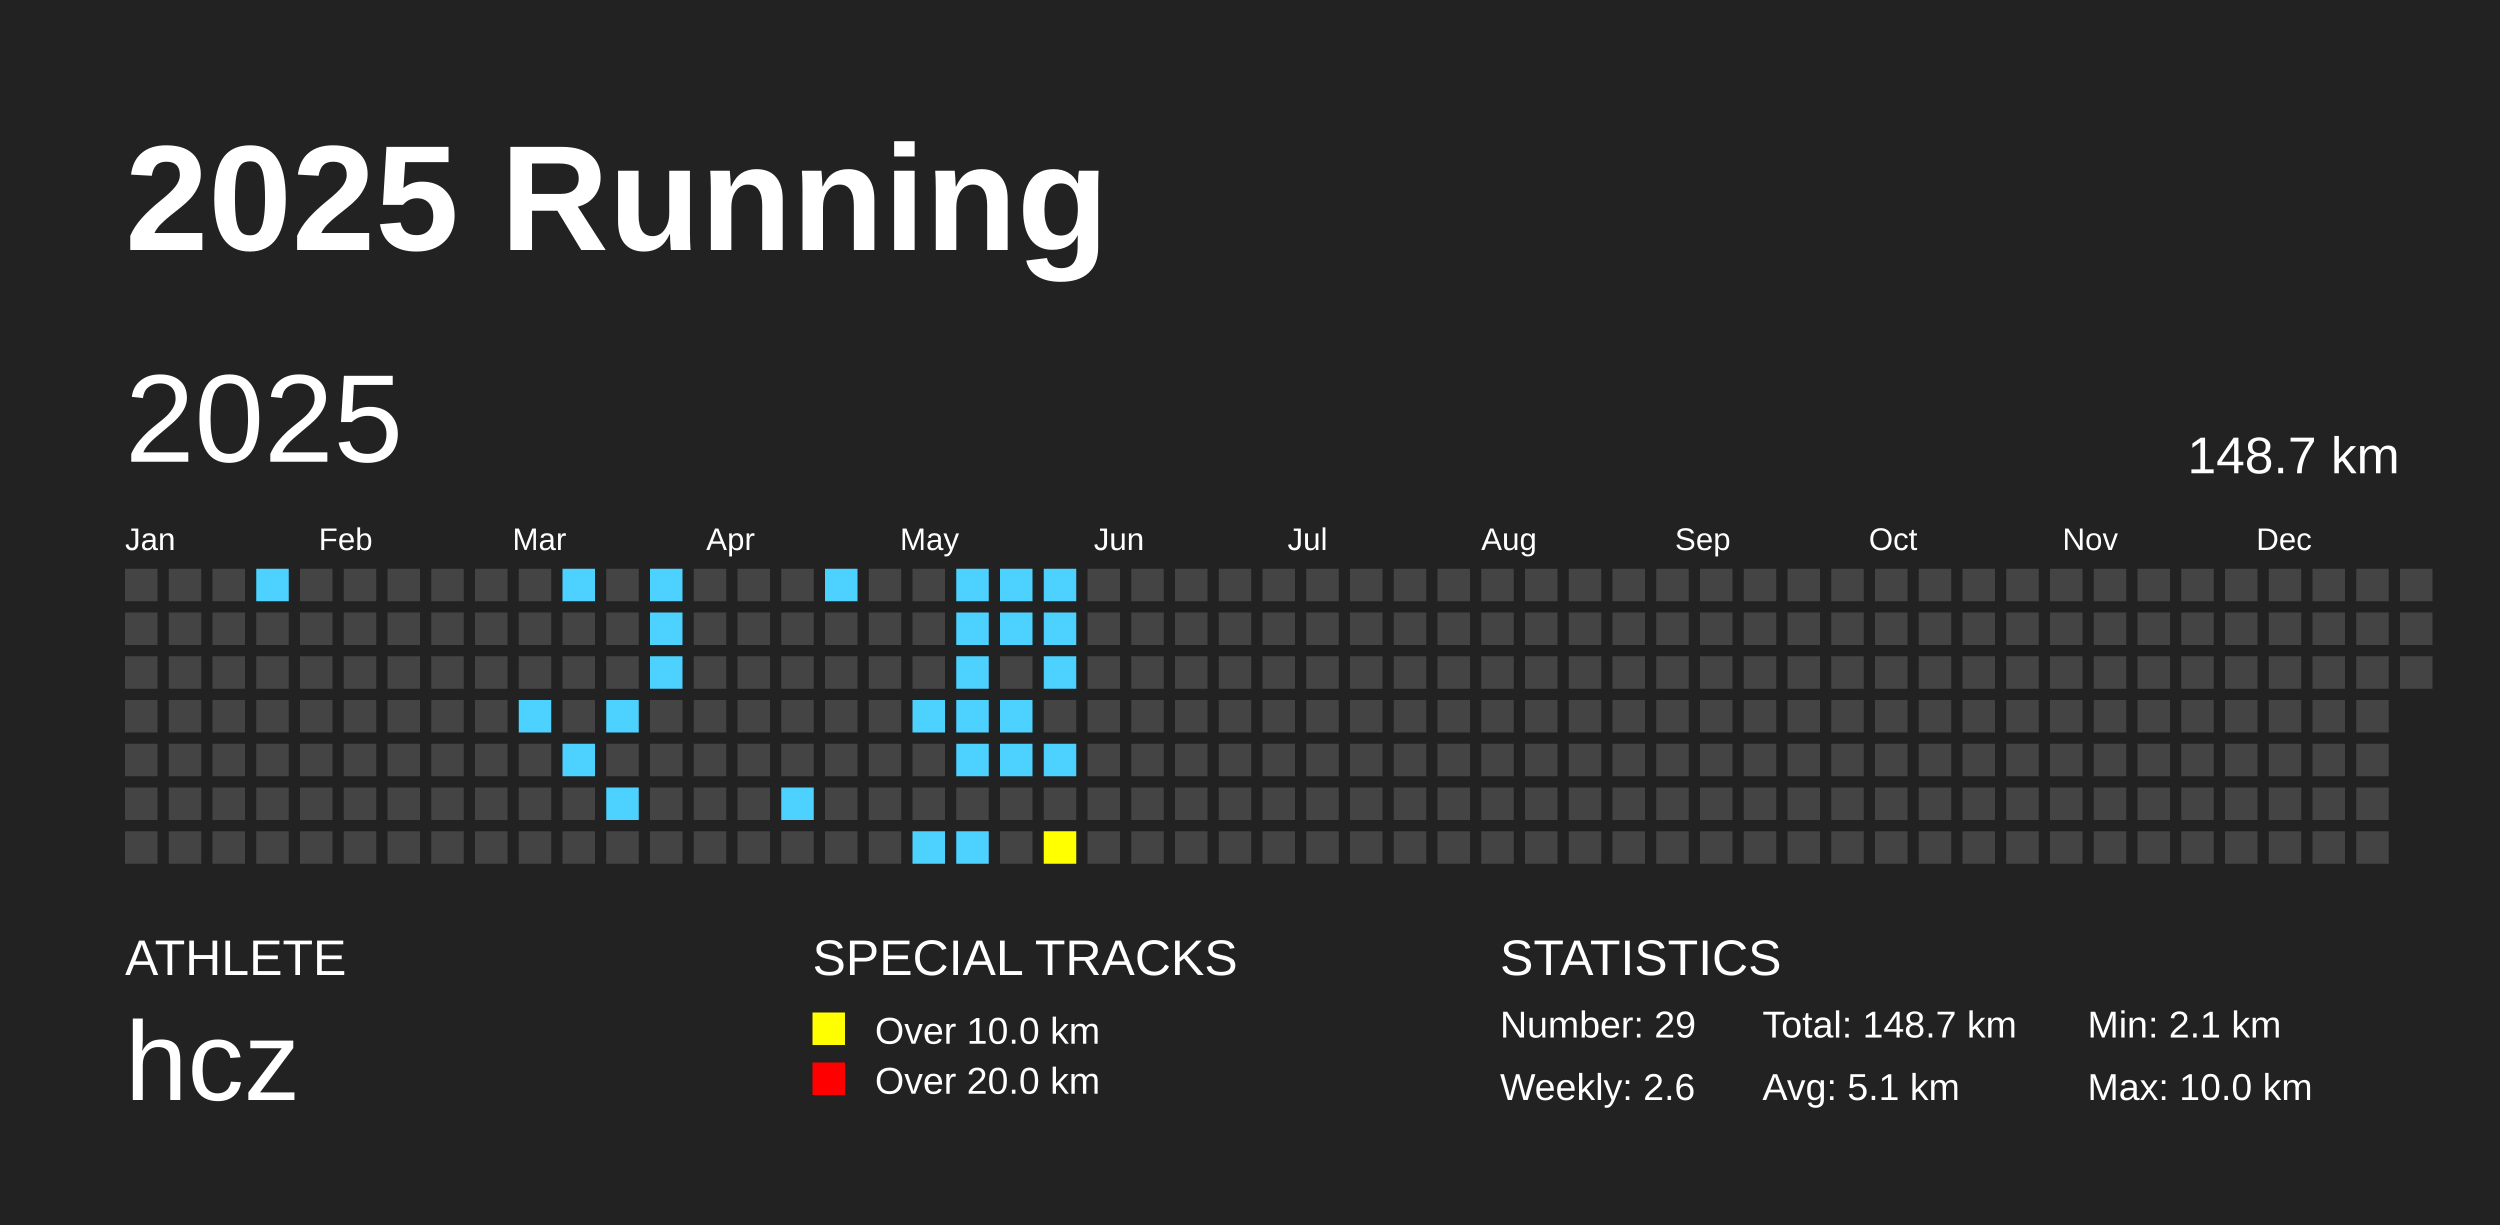
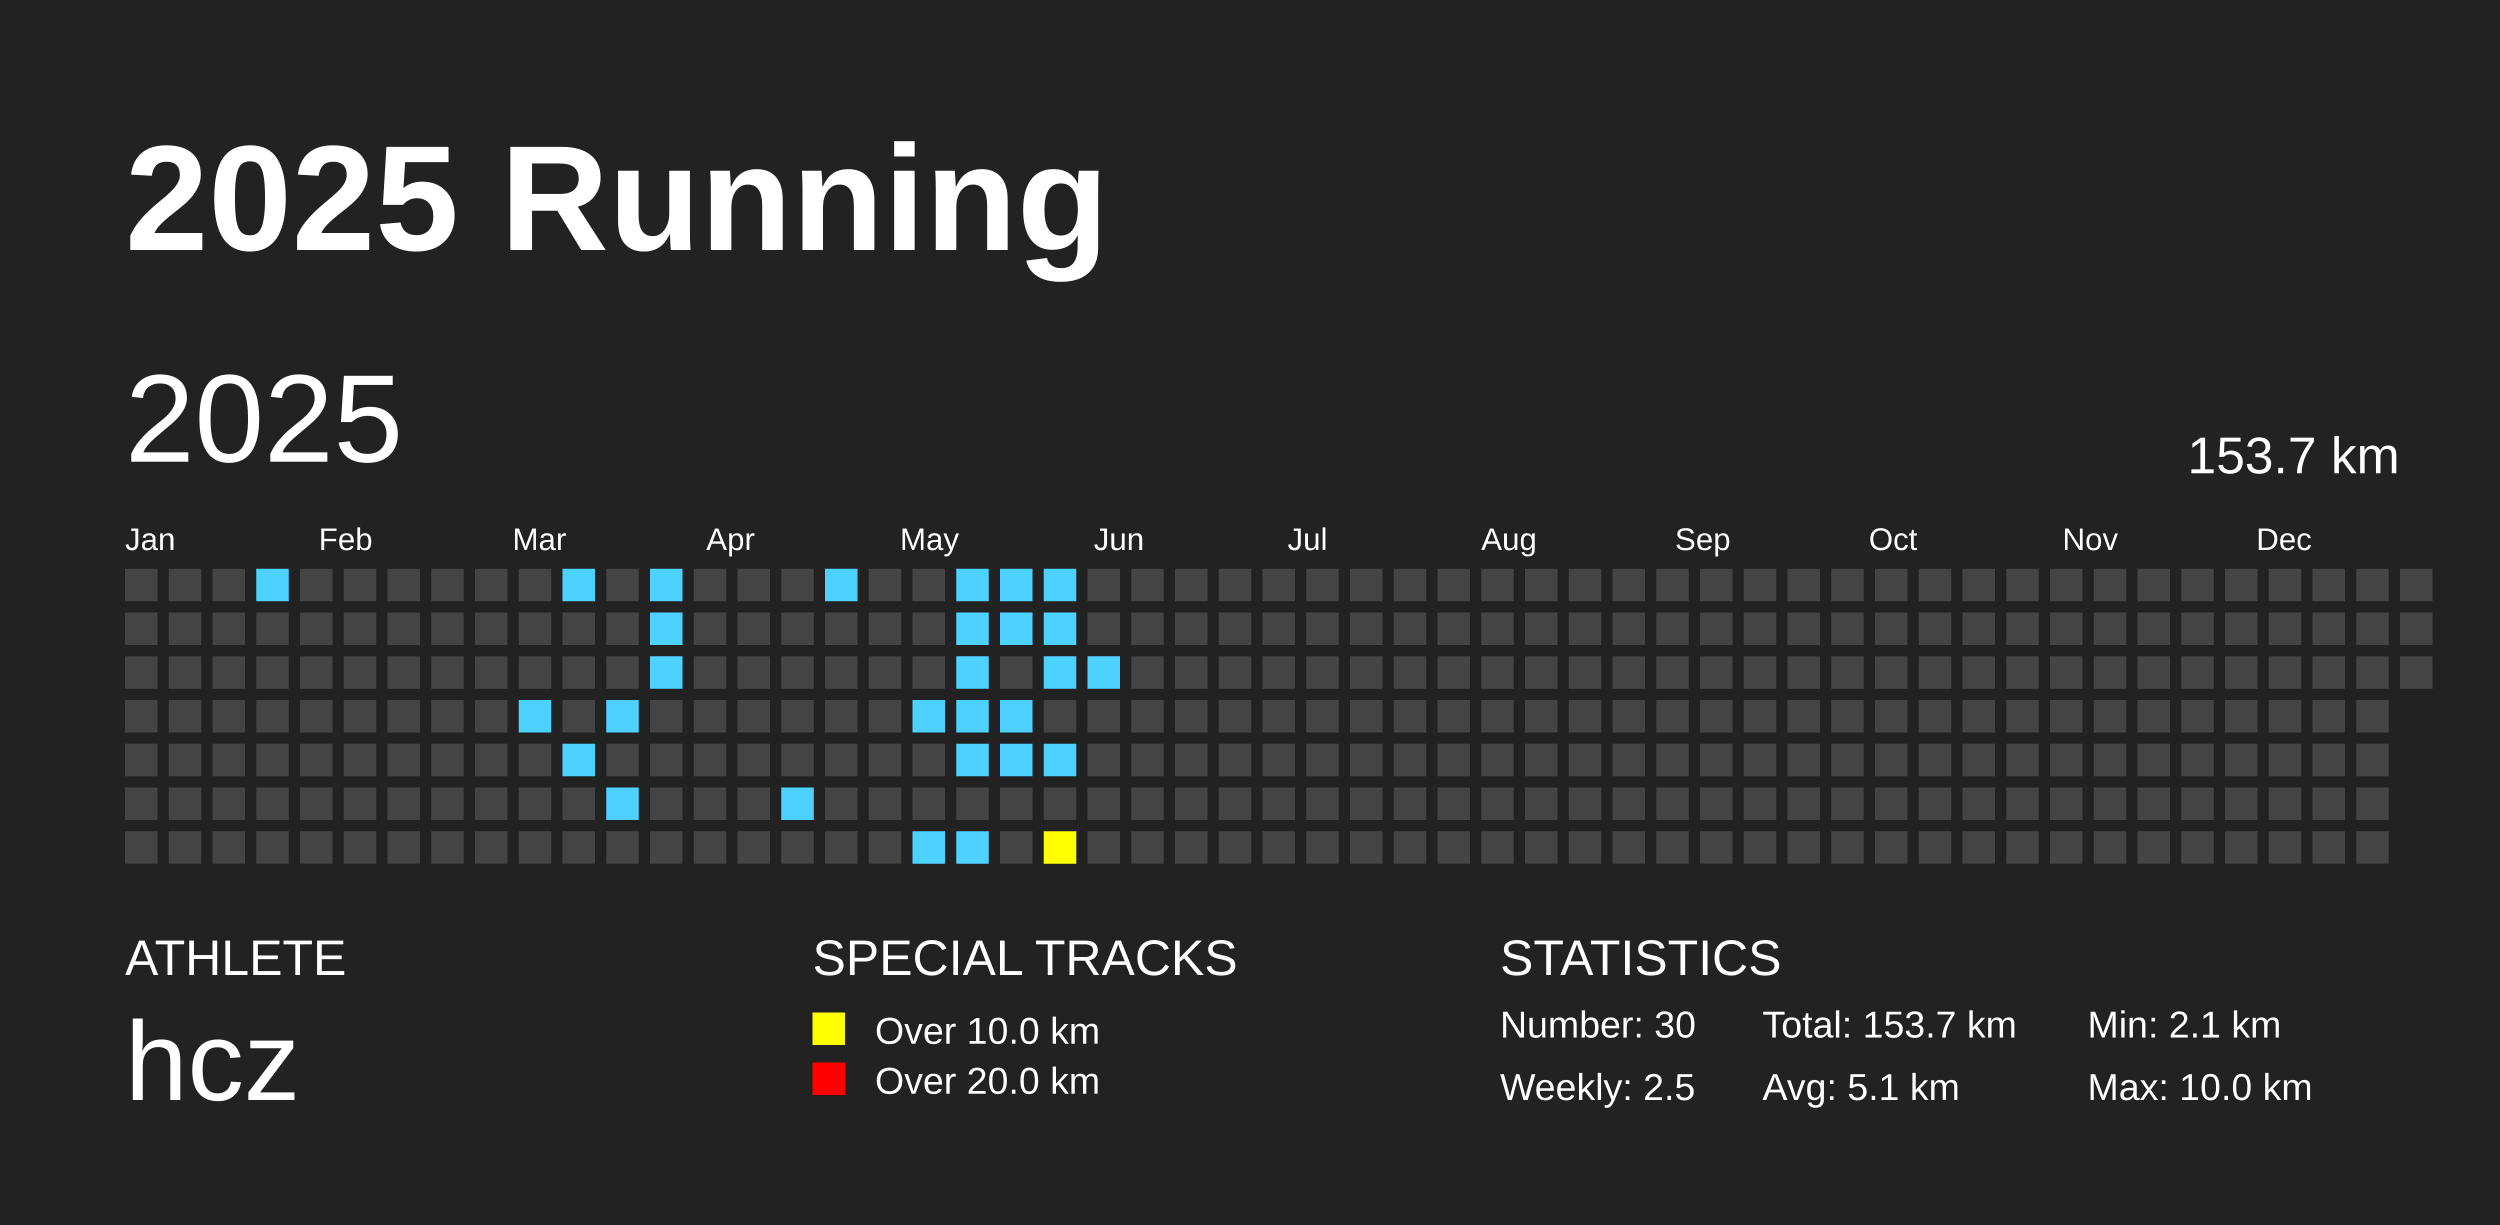
<svg xmlns="http://www.w3.org/2000/svg" baseProfile="full" height="98mm" version="1.1" viewBox="0,0,200,98" width="200mm">
  <defs />
  <rect fill="#222222" height="98" width="200" x="0" y="0" />
  <text fill="#FFFFFF" style="font-size:12px; font-family:Arial; font-weight:bold;" x="10" y="20">2025 Running</text>
  <text fill="#FFFFFF" style="font-size:4px; font-family:Arial" x="10" y="78">ATHLETE</text>
  <text fill="#FFFFFF" style="font-size:9px; font-family:Arial" x="10" y="88">hcz</text>
  <text fill="#FFFFFF" style="font-size:4px; font-family:Arial" x="65" y="78">SPECIAL TRACKS</text>
  <rect fill="yellow" height="2.6" width="2.6" x="65" y="81" />
  <text fill="#FFFFFF" style="font-size:3px; font-family:Arial" x="70" y="83.5">Over 10.0 km</text>
  <rect fill="red" height="2.6" width="2.6" x="65" y="85" />
  <text fill="#FFFFFF" style="font-size:3px; font-family:Arial" x="70" y="87.5">Over 20.0 km</text>
  <text fill="#FFFFFF" style="font-size:4px; font-family:Arial" x="120" y="78">STATISTICS</text>
-   <text fill="#FFFFFF" style="font-size:3px; font-family:Arial" x="120" y="83">Number: 29</text>
-   <text fill="#FFFFFF" style="font-size:3px; font-family:Arial" x="120" y="88">Weekly: 2.6</text>
-   <text fill="#FFFFFF" style="font-size:3px; font-family:Arial" x="141" y="83">Total: 148.7 km</text>
+   <text fill="#FFFFFF" style="font-size:3px; font-family:Arial" x="120" y="83">Number: 30</text>
+   <text fill="#FFFFFF" style="font-size:3px; font-family:Arial" x="120" y="88">Weekly: 2.5</text>
+   <text fill="#FFFFFF" style="font-size:3px; font-family:Arial" x="141" y="83">Total: 153.7 km</text>
  <text fill="#FFFFFF" style="font-size:3px; font-family:Arial" x="141" y="88">Avg: 5.1 km</text>
  <text fill="#FFFFFF" style="font-size:3px; font-family:Arial" x="167" y="83">Min: 2.1 km</text>
  <text fill="#FFFFFF" style="font-size:3px; font-family:Arial" x="167" y="88">Max: 10.0 km</text>
  <text dominant-baseline="hanging" fill="#FFFFFF" style="font-size:10.0px; font-family:Arial;" x="10" y="30">2025</text>
-   <text dominant-baseline="hanging" fill="#FFFFFF" style="font-size:4.125px; font-family:Arial;" x="175" y="35">148.7 km</text>
+   <text dominant-baseline="hanging" fill="#FFFFFF" style="font-size:4.125px; font-family:Arial;" x="175" y="35">153.7 km</text>
  <text fill="#FFFFFF" style="font-size:2.5px; font-family:Arial" x="10.0" y="44">Jan</text>
  <text fill="#FFFFFF" style="font-size:2.5px; font-family:Arial" x="25.5" y="44">Feb</text>
  <text fill="#FFFFFF" style="font-size:2.5px; font-family:Arial" x="41.0" y="44">Mar</text>
  <text fill="#FFFFFF" style="font-size:2.5px; font-family:Arial" x="56.5" y="44">Apr</text>
  <text fill="#FFFFFF" style="font-size:2.5px; font-family:Arial" x="72.0" y="44">May</text>
  <text fill="#FFFFFF" style="font-size:2.5px; font-family:Arial" x="87.5" y="44">Jun</text>
  <text fill="#FFFFFF" style="font-size:2.5px; font-family:Arial" x="103.0" y="44">Jul</text>
  <text fill="#FFFFFF" style="font-size:2.5px; font-family:Arial" x="118.5" y="44">Aug</text>
  <text fill="#FFFFFF" style="font-size:2.5px; font-family:Arial" x="134.0" y="44">Sep</text>
  <text fill="#FFFFFF" style="font-size:2.5px; font-family:Arial" x="149.5" y="44">Oct</text>
  <text fill="#FFFFFF" style="font-size:2.5px; font-family:Arial" x="165.0" y="44">Nov</text>
  <text fill="#FFFFFF" style="font-size:2.5px; font-family:Arial" x="180.5" y="44">Dec</text>
  <rect fill="#444444" height="2.6" width="2.6" x="10.0" y="45.5" />
  <rect fill="#444444" height="2.6" width="2.6" x="10.0" y="49.0" />
  <rect fill="#444444" height="2.6" width="2.6" x="10.0" y="52.5" />
  <rect fill="#444444" height="2.6" width="2.6" x="10.0" y="56.0" />
  <rect fill="#444444" height="2.6" width="2.6" x="10.0" y="59.5" />
  <rect fill="#444444" height="2.6" width="2.6" x="10.0" y="63.0" />
  <rect fill="#444444" height="2.6" width="2.6" x="10.0" y="66.5" />
  <rect fill="#444444" height="2.6" width="2.6" x="13.5" y="45.5" />
  <rect fill="#444444" height="2.6" width="2.6" x="13.5" y="49.0" />
  <rect fill="#444444" height="2.6" width="2.6" x="13.5" y="52.5" />
  <rect fill="#444444" height="2.6" width="2.6" x="13.5" y="56.0" />
  <rect fill="#444444" height="2.6" width="2.6" x="13.5" y="59.5" />
  <rect fill="#444444" height="2.6" width="2.6" x="13.5" y="63.0" />
  <rect fill="#444444" height="2.6" width="2.6" x="13.5" y="66.5" />
  <rect fill="#444444" height="2.6" width="2.6" x="17.0" y="45.5" />
  <rect fill="#444444" height="2.6" width="2.6" x="17.0" y="49.0" />
  <rect fill="#444444" height="2.6" width="2.6" x="17.0" y="52.5" />
  <rect fill="#444444" height="2.6" width="2.6" x="17.0" y="56.0" />
  <rect fill="#444444" height="2.6" width="2.6" x="17.0" y="59.5" />
  <rect fill="#444444" height="2.6" width="2.6" x="17.0" y="63.0" />
  <rect fill="#444444" height="2.6" width="2.6" x="17.0" y="66.5" />
  <rect fill="#4DD2FF" height="2.6" width="2.6" x="20.5" y="45.5" />
  <rect fill="#444444" height="2.6" width="2.6" x="20.5" y="49.0" />
  <rect fill="#444444" height="2.6" width="2.6" x="20.5" y="52.5" />
  <rect fill="#444444" height="2.6" width="2.6" x="20.5" y="56.0" />
  <rect fill="#444444" height="2.6" width="2.6" x="20.5" y="59.5" />
  <rect fill="#444444" height="2.6" width="2.6" x="20.5" y="63.0" />
  <rect fill="#444444" height="2.6" width="2.6" x="20.5" y="66.5" />
  <rect fill="#444444" height="2.6" width="2.6" x="24.0" y="45.5" />
  <rect fill="#444444" height="2.6" width="2.6" x="24.0" y="49.0" />
  <rect fill="#444444" height="2.6" width="2.6" x="24.0" y="52.5" />
  <rect fill="#444444" height="2.6" width="2.6" x="24.0" y="56.0" />
  <rect fill="#444444" height="2.6" width="2.6" x="24.0" y="59.5" />
  <rect fill="#444444" height="2.6" width="2.6" x="24.0" y="63.0" />
  <rect fill="#444444" height="2.6" width="2.6" x="24.0" y="66.5" />
  <rect fill="#444444" height="2.6" width="2.6" x="27.5" y="45.5" />
  <rect fill="#444444" height="2.6" width="2.6" x="27.5" y="49.0" />
  <rect fill="#444444" height="2.6" width="2.6" x="27.5" y="52.5" />
  <rect fill="#444444" height="2.6" width="2.6" x="27.5" y="56.0" />
  <rect fill="#444444" height="2.6" width="2.6" x="27.5" y="59.5" />
  <rect fill="#444444" height="2.6" width="2.6" x="27.5" y="63.0" />
  <rect fill="#444444" height="2.6" width="2.6" x="27.5" y="66.5" />
  <rect fill="#444444" height="2.6" width="2.6" x="31.0" y="45.5" />
  <rect fill="#444444" height="2.6" width="2.6" x="31.0" y="49.0" />
  <rect fill="#444444" height="2.6" width="2.6" x="31.0" y="52.5" />
  <rect fill="#444444" height="2.6" width="2.6" x="31.0" y="56.0" />
  <rect fill="#444444" height="2.6" width="2.6" x="31.0" y="59.5" />
  <rect fill="#444444" height="2.6" width="2.6" x="31.0" y="63.0" />
  <rect fill="#444444" height="2.6" width="2.6" x="31.0" y="66.5" />
  <rect fill="#444444" height="2.6" width="2.6" x="34.5" y="45.5" />
  <rect fill="#444444" height="2.6" width="2.6" x="34.5" y="49.0" />
  <rect fill="#444444" height="2.6" width="2.6" x="34.5" y="52.5" />
  <rect fill="#444444" height="2.6" width="2.6" x="34.5" y="56.0" />
  <rect fill="#444444" height="2.6" width="2.6" x="34.5" y="59.5" />
  <rect fill="#444444" height="2.6" width="2.6" x="34.5" y="63.0" />
  <rect fill="#444444" height="2.6" width="2.6" x="34.5" y="66.5" />
  <rect fill="#444444" height="2.6" width="2.6" x="38.0" y="45.5" />
  <rect fill="#444444" height="2.6" width="2.6" x="38.0" y="49.0" />
  <rect fill="#444444" height="2.6" width="2.6" x="38.0" y="52.5" />
  <rect fill="#444444" height="2.6" width="2.6" x="38.0" y="56.0" />
  <rect fill="#444444" height="2.6" width="2.6" x="38.0" y="59.5" />
  <rect fill="#444444" height="2.6" width="2.6" x="38.0" y="63.0" />
  <rect fill="#444444" height="2.6" width="2.6" x="38.0" y="66.5" />
  <rect fill="#444444" height="2.6" width="2.6" x="41.5" y="45.5" />
  <rect fill="#444444" height="2.6" width="2.6" x="41.5" y="49.0" />
  <rect fill="#444444" height="2.6" width="2.6" x="41.5" y="52.5" />
  <rect fill="#4DD2FF" height="2.6" width="2.6" x="41.5" y="56.0" />
  <rect fill="#444444" height="2.6" width="2.6" x="41.5" y="59.5" />
  <rect fill="#444444" height="2.6" width="2.6" x="41.5" y="63.0" />
  <rect fill="#444444" height="2.6" width="2.6" x="41.5" y="66.5" />
  <rect fill="#4DD2FF" height="2.6" width="2.6" x="45.0" y="45.5" />
  <rect fill="#444444" height="2.6" width="2.6" x="45.0" y="49.0" />
  <rect fill="#444444" height="2.6" width="2.6" x="45.0" y="52.5" />
  <rect fill="#444444" height="2.6" width="2.6" x="45.0" y="56.0" />
  <rect fill="#4DD2FF" height="2.6" width="2.6" x="45.0" y="59.5" />
  <rect fill="#444444" height="2.6" width="2.6" x="45.0" y="63.0" />
  <rect fill="#444444" height="2.6" width="2.6" x="45.0" y="66.5" />
  <rect fill="#444444" height="2.6" width="2.6" x="48.5" y="45.5" />
  <rect fill="#444444" height="2.6" width="2.6" x="48.5" y="49.0" />
  <rect fill="#444444" height="2.6" width="2.6" x="48.5" y="52.5" />
  <rect fill="#4DD2FF" height="2.6" width="2.6" x="48.5" y="56.0" />
  <rect fill="#444444" height="2.6" width="2.6" x="48.5" y="59.5" />
  <rect fill="#4DD2FF" height="2.6" width="2.6" x="48.5" y="63.0" />
  <rect fill="#444444" height="2.6" width="2.6" x="48.5" y="66.5" />
  <rect fill="#4DD2FF" height="2.6" width="2.6" x="52.0" y="45.5" />
  <rect fill="#4DD2FF" height="2.6" width="2.6" x="52.0" y="49.0" />
  <rect fill="#4DD2FF" height="2.6" width="2.6" x="52.0" y="52.5" />
  <rect fill="#444444" height="2.6" width="2.6" x="52.0" y="56.0" />
  <rect fill="#444444" height="2.6" width="2.6" x="52.0" y="59.5" />
  <rect fill="#444444" height="2.6" width="2.6" x="52.0" y="63.0" />
  <rect fill="#444444" height="2.6" width="2.6" x="52.0" y="66.5" />
  <rect fill="#444444" height="2.6" width="2.6" x="55.5" y="45.5" />
  <rect fill="#444444" height="2.6" width="2.6" x="55.5" y="49.0" />
  <rect fill="#444444" height="2.6" width="2.6" x="55.5" y="52.5" />
  <rect fill="#444444" height="2.6" width="2.6" x="55.5" y="56.0" />
  <rect fill="#444444" height="2.6" width="2.6" x="55.5" y="59.5" />
  <rect fill="#444444" height="2.6" width="2.6" x="55.5" y="63.0" />
  <rect fill="#444444" height="2.6" width="2.6" x="55.5" y="66.5" />
  <rect fill="#444444" height="2.6" width="2.6" x="59.0" y="45.5" />
  <rect fill="#444444" height="2.6" width="2.6" x="59.0" y="49.0" />
  <rect fill="#444444" height="2.6" width="2.6" x="59.0" y="52.5" />
  <rect fill="#444444" height="2.6" width="2.6" x="59.0" y="56.0" />
  <rect fill="#444444" height="2.6" width="2.6" x="59.0" y="59.5" />
  <rect fill="#444444" height="2.6" width="2.6" x="59.0" y="63.0" />
  <rect fill="#444444" height="2.6" width="2.6" x="59.0" y="66.5" />
  <rect fill="#444444" height="2.6" width="2.6" x="62.5" y="45.5" />
  <rect fill="#444444" height="2.6" width="2.6" x="62.5" y="49.0" />
  <rect fill="#444444" height="2.6" width="2.6" x="62.5" y="52.5" />
  <rect fill="#444444" height="2.6" width="2.6" x="62.5" y="56.0" />
  <rect fill="#444444" height="2.6" width="2.6" x="62.5" y="59.5" />
  <rect fill="#4DD2FF" height="2.6" width="2.6" x="62.5" y="63.0" />
  <rect fill="#444444" height="2.6" width="2.6" x="62.5" y="66.5" />
  <rect fill="#4DD2FF" height="2.6" width="2.6" x="66.0" y="45.5" />
  <rect fill="#444444" height="2.6" width="2.6" x="66.0" y="49.0" />
  <rect fill="#444444" height="2.6" width="2.6" x="66.0" y="52.5" />
  <rect fill="#444444" height="2.6" width="2.6" x="66.0" y="56.0" />
  <rect fill="#444444" height="2.6" width="2.6" x="66.0" y="59.5" />
  <rect fill="#444444" height="2.6" width="2.6" x="66.0" y="63.0" />
  <rect fill="#444444" height="2.6" width="2.6" x="66.0" y="66.5" />
  <rect fill="#444444" height="2.6" width="2.6" x="69.5" y="45.5" />
  <rect fill="#444444" height="2.6" width="2.6" x="69.5" y="49.0" />
  <rect fill="#444444" height="2.6" width="2.6" x="69.5" y="52.5" />
  <rect fill="#444444" height="2.6" width="2.6" x="69.5" y="56.0" />
  <rect fill="#444444" height="2.6" width="2.6" x="69.5" y="59.5" />
  <rect fill="#444444" height="2.6" width="2.6" x="69.5" y="63.0" />
  <rect fill="#444444" height="2.6" width="2.6" x="69.5" y="66.5" />
  <rect fill="#444444" height="2.6" width="2.6" x="73.0" y="45.5" />
  <rect fill="#444444" height="2.6" width="2.6" x="73.0" y="49.0" />
  <rect fill="#444444" height="2.6" width="2.6" x="73.0" y="52.5" />
  <rect fill="#4DD2FF" height="2.6" width="2.6" x="73.0" y="56.0" />
  <rect fill="#444444" height="2.6" width="2.6" x="73.0" y="59.5" />
  <rect fill="#444444" height="2.6" width="2.6" x="73.0" y="63.0" />
  <rect fill="#4DD2FF" height="2.6" width="2.6" x="73.0" y="66.5" />
  <rect fill="#4DD2FF" height="2.6" width="2.6" x="76.5" y="45.5" />
  <rect fill="#4DD2FF" height="2.6" width="2.6" x="76.5" y="49.0" />
  <rect fill="#4DD2FF" height="2.6" width="2.6" x="76.5" y="52.5" />
  <rect fill="#4DD2FF" height="2.6" width="2.6" x="76.5" y="56.0" />
  <rect fill="#4DD2FF" height="2.6" width="2.6" x="76.5" y="59.5" />
  <rect fill="#444444" height="2.6" width="2.6" x="76.5" y="63.0" />
  <rect fill="#4DD2FF" height="2.6" width="2.6" x="76.5" y="66.5" />
  <rect fill="#4DD2FF" height="2.6" width="2.6" x="80.0" y="45.5" />
  <rect fill="#4DD2FF" height="2.6" width="2.6" x="80.0" y="49.0" />
  <rect fill="#444444" height="2.6" width="2.6" x="80.0" y="52.5" />
  <rect fill="#4DD2FF" height="2.6" width="2.6" x="80.0" y="56.0" />
  <rect fill="#4DD2FF" height="2.6" width="2.6" x="80.0" y="59.5" />
  <rect fill="#444444" height="2.6" width="2.6" x="80.0" y="63.0" />
  <rect fill="#444444" height="2.6" width="2.6" x="80.0" y="66.5" />
  <rect fill="#4DD2FF" height="2.6" width="2.6" x="83.5" y="45.5" />
  <rect fill="#4DD2FF" height="2.6" width="2.6" x="83.5" y="49.0" />
  <rect fill="#4DD2FF" height="2.6" width="2.6" x="83.5" y="52.5" />
  <rect fill="#444444" height="2.6" width="2.6" x="83.5" y="56.0" />
  <rect fill="#4DD2FF" height="2.6" width="2.6" x="83.5" y="59.5" />
  <rect fill="#444444" height="2.6" width="2.6" x="83.5" y="63.0" />
  <rect fill="yellow" height="2.6" width="2.6" x="83.5" y="66.5" />
  <rect fill="#444444" height="2.6" width="2.6" x="87.0" y="45.5" />
  <rect fill="#444444" height="2.6" width="2.6" x="87.0" y="49.0" />
-   <rect fill="#444444" height="2.6" width="2.6" x="87.0" y="52.5" />
+   <rect fill="#4DD2FF" height="2.6" width="2.6" x="87.0" y="52.5" />
  <rect fill="#444444" height="2.6" width="2.6" x="87.0" y="56.0" />
  <rect fill="#444444" height="2.6" width="2.6" x="87.0" y="59.5" />
  <rect fill="#444444" height="2.6" width="2.6" x="87.0" y="63.0" />
  <rect fill="#444444" height="2.6" width="2.6" x="87.0" y="66.5" />
  <rect fill="#444444" height="2.6" width="2.6" x="90.5" y="45.5" />
  <rect fill="#444444" height="2.6" width="2.6" x="90.5" y="49.0" />
  <rect fill="#444444" height="2.6" width="2.6" x="90.5" y="52.5" />
  <rect fill="#444444" height="2.6" width="2.6" x="90.5" y="56.0" />
  <rect fill="#444444" height="2.6" width="2.6" x="90.5" y="59.5" />
  <rect fill="#444444" height="2.6" width="2.6" x="90.5" y="63.0" />
  <rect fill="#444444" height="2.6" width="2.6" x="90.5" y="66.5" />
  <rect fill="#444444" height="2.6" width="2.6" x="94.0" y="45.5" />
  <rect fill="#444444" height="2.6" width="2.6" x="94.0" y="49.0" />
  <rect fill="#444444" height="2.6" width="2.6" x="94.0" y="52.5" />
  <rect fill="#444444" height="2.6" width="2.6" x="94.0" y="56.0" />
  <rect fill="#444444" height="2.6" width="2.6" x="94.0" y="59.5" />
  <rect fill="#444444" height="2.6" width="2.6" x="94.0" y="63.0" />
  <rect fill="#444444" height="2.6" width="2.6" x="94.0" y="66.5" />
  <rect fill="#444444" height="2.6" width="2.6" x="97.5" y="45.5" />
  <rect fill="#444444" height="2.6" width="2.6" x="97.5" y="49.0" />
  <rect fill="#444444" height="2.6" width="2.6" x="97.5" y="52.5" />
  <rect fill="#444444" height="2.6" width="2.6" x="97.5" y="56.0" />
  <rect fill="#444444" height="2.6" width="2.6" x="97.5" y="59.5" />
  <rect fill="#444444" height="2.6" width="2.6" x="97.5" y="63.0" />
  <rect fill="#444444" height="2.6" width="2.6" x="97.5" y="66.5" />
  <rect fill="#444444" height="2.6" width="2.6" x="101.0" y="45.5" />
  <rect fill="#444444" height="2.6" width="2.6" x="101.0" y="49.0" />
  <rect fill="#444444" height="2.6" width="2.6" x="101.0" y="52.5" />
  <rect fill="#444444" height="2.6" width="2.6" x="101.0" y="56.0" />
  <rect fill="#444444" height="2.6" width="2.6" x="101.0" y="59.5" />
  <rect fill="#444444" height="2.6" width="2.6" x="101.0" y="63.0" />
  <rect fill="#444444" height="2.6" width="2.6" x="101.0" y="66.5" />
  <rect fill="#444444" height="2.6" width="2.6" x="104.5" y="45.5" />
  <rect fill="#444444" height="2.6" width="2.6" x="104.5" y="49.0" />
  <rect fill="#444444" height="2.6" width="2.6" x="104.5" y="52.5" />
  <rect fill="#444444" height="2.6" width="2.6" x="104.5" y="56.0" />
  <rect fill="#444444" height="2.6" width="2.6" x="104.5" y="59.5" />
  <rect fill="#444444" height="2.6" width="2.6" x="104.5" y="63.0" />
  <rect fill="#444444" height="2.6" width="2.6" x="104.5" y="66.5" />
  <rect fill="#444444" height="2.6" width="2.6" x="108.0" y="45.5" />
  <rect fill="#444444" height="2.6" width="2.6" x="108.0" y="49.0" />
  <rect fill="#444444" height="2.6" width="2.6" x="108.0" y="52.5" />
  <rect fill="#444444" height="2.6" width="2.6" x="108.0" y="56.0" />
  <rect fill="#444444" height="2.6" width="2.6" x="108.0" y="59.5" />
  <rect fill="#444444" height="2.6" width="2.6" x="108.0" y="63.0" />
  <rect fill="#444444" height="2.6" width="2.6" x="108.0" y="66.5" />
  <rect fill="#444444" height="2.6" width="2.6" x="111.5" y="45.5" />
  <rect fill="#444444" height="2.6" width="2.6" x="111.5" y="49.0" />
  <rect fill="#444444" height="2.6" width="2.6" x="111.5" y="52.5" />
  <rect fill="#444444" height="2.6" width="2.6" x="111.5" y="56.0" />
  <rect fill="#444444" height="2.6" width="2.6" x="111.5" y="59.5" />
  <rect fill="#444444" height="2.6" width="2.6" x="111.5" y="63.0" />
  <rect fill="#444444" height="2.6" width="2.6" x="111.5" y="66.5" />
  <rect fill="#444444" height="2.6" width="2.6" x="115.0" y="45.5" />
  <rect fill="#444444" height="2.6" width="2.6" x="115.0" y="49.0" />
  <rect fill="#444444" height="2.6" width="2.6" x="115.0" y="52.5" />
  <rect fill="#444444" height="2.6" width="2.6" x="115.0" y="56.0" />
  <rect fill="#444444" height="2.6" width="2.6" x="115.0" y="59.5" />
  <rect fill="#444444" height="2.6" width="2.6" x="115.0" y="63.0" />
  <rect fill="#444444" height="2.6" width="2.6" x="115.0" y="66.5" />
  <rect fill="#444444" height="2.6" width="2.6" x="118.5" y="45.5" />
  <rect fill="#444444" height="2.6" width="2.6" x="118.5" y="49.0" />
  <rect fill="#444444" height="2.6" width="2.6" x="118.5" y="52.5" />
  <rect fill="#444444" height="2.6" width="2.6" x="118.5" y="56.0" />
  <rect fill="#444444" height="2.6" width="2.6" x="118.5" y="59.5" />
  <rect fill="#444444" height="2.6" width="2.6" x="118.5" y="63.0" />
  <rect fill="#444444" height="2.6" width="2.6" x="118.5" y="66.5" />
  <rect fill="#444444" height="2.6" width="2.6" x="122.0" y="45.5" />
  <rect fill="#444444" height="2.6" width="2.6" x="122.0" y="49.0" />
  <rect fill="#444444" height="2.6" width="2.6" x="122.0" y="52.5" />
  <rect fill="#444444" height="2.6" width="2.6" x="122.0" y="56.0" />
  <rect fill="#444444" height="2.6" width="2.6" x="122.0" y="59.5" />
  <rect fill="#444444" height="2.6" width="2.6" x="122.0" y="63.0" />
  <rect fill="#444444" height="2.6" width="2.6" x="122.0" y="66.5" />
  <rect fill="#444444" height="2.6" width="2.6" x="125.5" y="45.5" />
  <rect fill="#444444" height="2.6" width="2.6" x="125.5" y="49.0" />
  <rect fill="#444444" height="2.6" width="2.6" x="125.5" y="52.5" />
  <rect fill="#444444" height="2.6" width="2.6" x="125.5" y="56.0" />
  <rect fill="#444444" height="2.6" width="2.6" x="125.5" y="59.5" />
  <rect fill="#444444" height="2.6" width="2.6" x="125.5" y="63.0" />
  <rect fill="#444444" height="2.6" width="2.6" x="125.5" y="66.5" />
  <rect fill="#444444" height="2.6" width="2.6" x="129.0" y="45.5" />
  <rect fill="#444444" height="2.6" width="2.6" x="129.0" y="49.0" />
  <rect fill="#444444" height="2.6" width="2.6" x="129.0" y="52.5" />
  <rect fill="#444444" height="2.6" width="2.6" x="129.0" y="56.0" />
  <rect fill="#444444" height="2.6" width="2.6" x="129.0" y="59.5" />
  <rect fill="#444444" height="2.6" width="2.6" x="129.0" y="63.0" />
  <rect fill="#444444" height="2.6" width="2.6" x="129.0" y="66.5" />
  <rect fill="#444444" height="2.6" width="2.6" x="132.5" y="45.5" />
  <rect fill="#444444" height="2.6" width="2.6" x="132.5" y="49.0" />
  <rect fill="#444444" height="2.6" width="2.6" x="132.5" y="52.5" />
  <rect fill="#444444" height="2.6" width="2.6" x="132.5" y="56.0" />
  <rect fill="#444444" height="2.6" width="2.6" x="132.5" y="59.5" />
  <rect fill="#444444" height="2.6" width="2.6" x="132.5" y="63.0" />
  <rect fill="#444444" height="2.6" width="2.6" x="132.5" y="66.5" />
  <rect fill="#444444" height="2.6" width="2.6" x="136.0" y="45.5" />
  <rect fill="#444444" height="2.6" width="2.6" x="136.0" y="49.0" />
  <rect fill="#444444" height="2.6" width="2.6" x="136.0" y="52.5" />
  <rect fill="#444444" height="2.6" width="2.6" x="136.0" y="56.0" />
  <rect fill="#444444" height="2.6" width="2.6" x="136.0" y="59.5" />
  <rect fill="#444444" height="2.6" width="2.6" x="136.0" y="63.0" />
  <rect fill="#444444" height="2.6" width="2.6" x="136.0" y="66.5" />
  <rect fill="#444444" height="2.6" width="2.6" x="139.5" y="45.5" />
  <rect fill="#444444" height="2.6" width="2.6" x="139.5" y="49.0" />
  <rect fill="#444444" height="2.6" width="2.6" x="139.5" y="52.5" />
  <rect fill="#444444" height="2.6" width="2.6" x="139.5" y="56.0" />
  <rect fill="#444444" height="2.6" width="2.6" x="139.5" y="59.5" />
  <rect fill="#444444" height="2.6" width="2.6" x="139.5" y="63.0" />
  <rect fill="#444444" height="2.6" width="2.6" x="139.5" y="66.5" />
  <rect fill="#444444" height="2.6" width="2.6" x="143.0" y="45.5" />
  <rect fill="#444444" height="2.6" width="2.6" x="143.0" y="49.0" />
  <rect fill="#444444" height="2.6" width="2.6" x="143.0" y="52.5" />
  <rect fill="#444444" height="2.6" width="2.6" x="143.0" y="56.0" />
  <rect fill="#444444" height="2.6" width="2.6" x="143.0" y="59.5" />
  <rect fill="#444444" height="2.6" width="2.6" x="143.0" y="63.0" />
  <rect fill="#444444" height="2.6" width="2.6" x="143.0" y="66.5" />
  <rect fill="#444444" height="2.6" width="2.6" x="146.5" y="45.5" />
  <rect fill="#444444" height="2.6" width="2.6" x="146.5" y="49.0" />
  <rect fill="#444444" height="2.6" width="2.6" x="146.5" y="52.5" />
  <rect fill="#444444" height="2.6" width="2.6" x="146.5" y="56.0" />
  <rect fill="#444444" height="2.6" width="2.6" x="146.5" y="59.5" />
  <rect fill="#444444" height="2.6" width="2.6" x="146.5" y="63.0" />
  <rect fill="#444444" height="2.6" width="2.6" x="146.5" y="66.5" />
  <rect fill="#444444" height="2.6" width="2.6" x="150.0" y="45.5" />
  <rect fill="#444444" height="2.6" width="2.6" x="150.0" y="49.0" />
  <rect fill="#444444" height="2.6" width="2.6" x="150.0" y="52.5" />
  <rect fill="#444444" height="2.6" width="2.6" x="150.0" y="56.0" />
  <rect fill="#444444" height="2.6" width="2.6" x="150.0" y="59.5" />
  <rect fill="#444444" height="2.6" width="2.6" x="150.0" y="63.0" />
  <rect fill="#444444" height="2.6" width="2.6" x="150.0" y="66.5" />
  <rect fill="#444444" height="2.6" width="2.6" x="153.5" y="45.5" />
  <rect fill="#444444" height="2.6" width="2.6" x="153.5" y="49.0" />
  <rect fill="#444444" height="2.6" width="2.6" x="153.5" y="52.5" />
  <rect fill="#444444" height="2.6" width="2.6" x="153.5" y="56.0" />
  <rect fill="#444444" height="2.6" width="2.6" x="153.5" y="59.5" />
  <rect fill="#444444" height="2.6" width="2.6" x="153.5" y="63.0" />
  <rect fill="#444444" height="2.6" width="2.6" x="153.5" y="66.5" />
  <rect fill="#444444" height="2.6" width="2.6" x="157.0" y="45.5" />
  <rect fill="#444444" height="2.6" width="2.6" x="157.0" y="49.0" />
  <rect fill="#444444" height="2.6" width="2.6" x="157.0" y="52.5" />
  <rect fill="#444444" height="2.6" width="2.6" x="157.0" y="56.0" />
  <rect fill="#444444" height="2.6" width="2.6" x="157.0" y="59.5" />
  <rect fill="#444444" height="2.6" width="2.6" x="157.0" y="63.0" />
  <rect fill="#444444" height="2.6" width="2.6" x="157.0" y="66.5" />
  <rect fill="#444444" height="2.6" width="2.6" x="160.5" y="45.5" />
  <rect fill="#444444" height="2.6" width="2.6" x="160.5" y="49.0" />
  <rect fill="#444444" height="2.6" width="2.6" x="160.5" y="52.5" />
  <rect fill="#444444" height="2.6" width="2.6" x="160.5" y="56.0" />
  <rect fill="#444444" height="2.6" width="2.6" x="160.5" y="59.5" />
  <rect fill="#444444" height="2.6" width="2.6" x="160.5" y="63.0" />
  <rect fill="#444444" height="2.6" width="2.6" x="160.5" y="66.5" />
  <rect fill="#444444" height="2.6" width="2.6" x="164.0" y="45.5" />
  <rect fill="#444444" height="2.6" width="2.6" x="164.0" y="49.0" />
  <rect fill="#444444" height="2.6" width="2.6" x="164.0" y="52.5" />
  <rect fill="#444444" height="2.6" width="2.6" x="164.0" y="56.0" />
  <rect fill="#444444" height="2.6" width="2.6" x="164.0" y="59.5" />
  <rect fill="#444444" height="2.6" width="2.6" x="164.0" y="63.0" />
  <rect fill="#444444" height="2.6" width="2.6" x="164.0" y="66.5" />
  <rect fill="#444444" height="2.6" width="2.6" x="167.5" y="45.5" />
  <rect fill="#444444" height="2.6" width="2.6" x="167.5" y="49.0" />
  <rect fill="#444444" height="2.6" width="2.6" x="167.5" y="52.5" />
  <rect fill="#444444" height="2.6" width="2.6" x="167.5" y="56.0" />
  <rect fill="#444444" height="2.6" width="2.6" x="167.5" y="59.5" />
  <rect fill="#444444" height="2.6" width="2.6" x="167.5" y="63.0" />
  <rect fill="#444444" height="2.6" width="2.6" x="167.5" y="66.5" />
  <rect fill="#444444" height="2.6" width="2.6" x="171.0" y="45.5" />
  <rect fill="#444444" height="2.6" width="2.6" x="171.0" y="49.0" />
  <rect fill="#444444" height="2.6" width="2.6" x="171.0" y="52.5" />
  <rect fill="#444444" height="2.6" width="2.6" x="171.0" y="56.0" />
  <rect fill="#444444" height="2.6" width="2.6" x="171.0" y="59.5" />
  <rect fill="#444444" height="2.6" width="2.6" x="171.0" y="63.0" />
  <rect fill="#444444" height="2.6" width="2.6" x="171.0" y="66.5" />
  <rect fill="#444444" height="2.6" width="2.6" x="174.5" y="45.5" />
  <rect fill="#444444" height="2.6" width="2.6" x="174.5" y="49.0" />
  <rect fill="#444444" height="2.6" width="2.6" x="174.5" y="52.5" />
  <rect fill="#444444" height="2.6" width="2.6" x="174.5" y="56.0" />
  <rect fill="#444444" height="2.6" width="2.6" x="174.5" y="59.5" />
  <rect fill="#444444" height="2.6" width="2.6" x="174.5" y="63.0" />
  <rect fill="#444444" height="2.6" width="2.6" x="174.5" y="66.5" />
  <rect fill="#444444" height="2.6" width="2.6" x="178.0" y="45.5" />
  <rect fill="#444444" height="2.6" width="2.6" x="178.0" y="49.0" />
  <rect fill="#444444" height="2.6" width="2.6" x="178.0" y="52.5" />
  <rect fill="#444444" height="2.6" width="2.6" x="178.0" y="56.0" />
  <rect fill="#444444" height="2.6" width="2.6" x="178.0" y="59.5" />
  <rect fill="#444444" height="2.6" width="2.6" x="178.0" y="63.0" />
  <rect fill="#444444" height="2.6" width="2.6" x="178.0" y="66.5" />
  <rect fill="#444444" height="2.6" width="2.6" x="181.5" y="45.5" />
  <rect fill="#444444" height="2.6" width="2.6" x="181.5" y="49.0" />
  <rect fill="#444444" height="2.6" width="2.6" x="181.5" y="52.5" />
  <rect fill="#444444" height="2.6" width="2.6" x="181.5" y="56.0" />
  <rect fill="#444444" height="2.6" width="2.6" x="181.5" y="59.5" />
  <rect fill="#444444" height="2.6" width="2.6" x="181.5" y="63.0" />
  <rect fill="#444444" height="2.6" width="2.6" x="181.5" y="66.5" />
  <rect fill="#444444" height="2.6" width="2.6" x="185.0" y="45.5" />
  <rect fill="#444444" height="2.6" width="2.6" x="185.0" y="49.0" />
  <rect fill="#444444" height="2.6" width="2.6" x="185.0" y="52.5" />
  <rect fill="#444444" height="2.6" width="2.6" x="185.0" y="56.0" />
  <rect fill="#444444" height="2.6" width="2.6" x="185.0" y="59.5" />
  <rect fill="#444444" height="2.6" width="2.6" x="185.0" y="63.0" />
  <rect fill="#444444" height="2.6" width="2.6" x="185.0" y="66.5" />
  <rect fill="#444444" height="2.6" width="2.6" x="188.5" y="45.5" />
  <rect fill="#444444" height="2.6" width="2.6" x="188.5" y="49.0" />
  <rect fill="#444444" height="2.6" width="2.6" x="188.5" y="52.5" />
  <rect fill="#444444" height="2.6" width="2.6" x="188.5" y="56.0" />
  <rect fill="#444444" height="2.6" width="2.6" x="188.5" y="59.5" />
  <rect fill="#444444" height="2.6" width="2.6" x="188.5" y="63.0" />
  <rect fill="#444444" height="2.6" width="2.6" x="188.5" y="66.5" />
  <rect fill="#444444" height="2.6" width="2.6" x="192.0" y="45.5" />
  <rect fill="#444444" height="2.6" width="2.6" x="192.0" y="49.0" />
  <rect fill="#444444" height="2.6" width="2.6" x="192.0" y="52.5" />
</svg>
